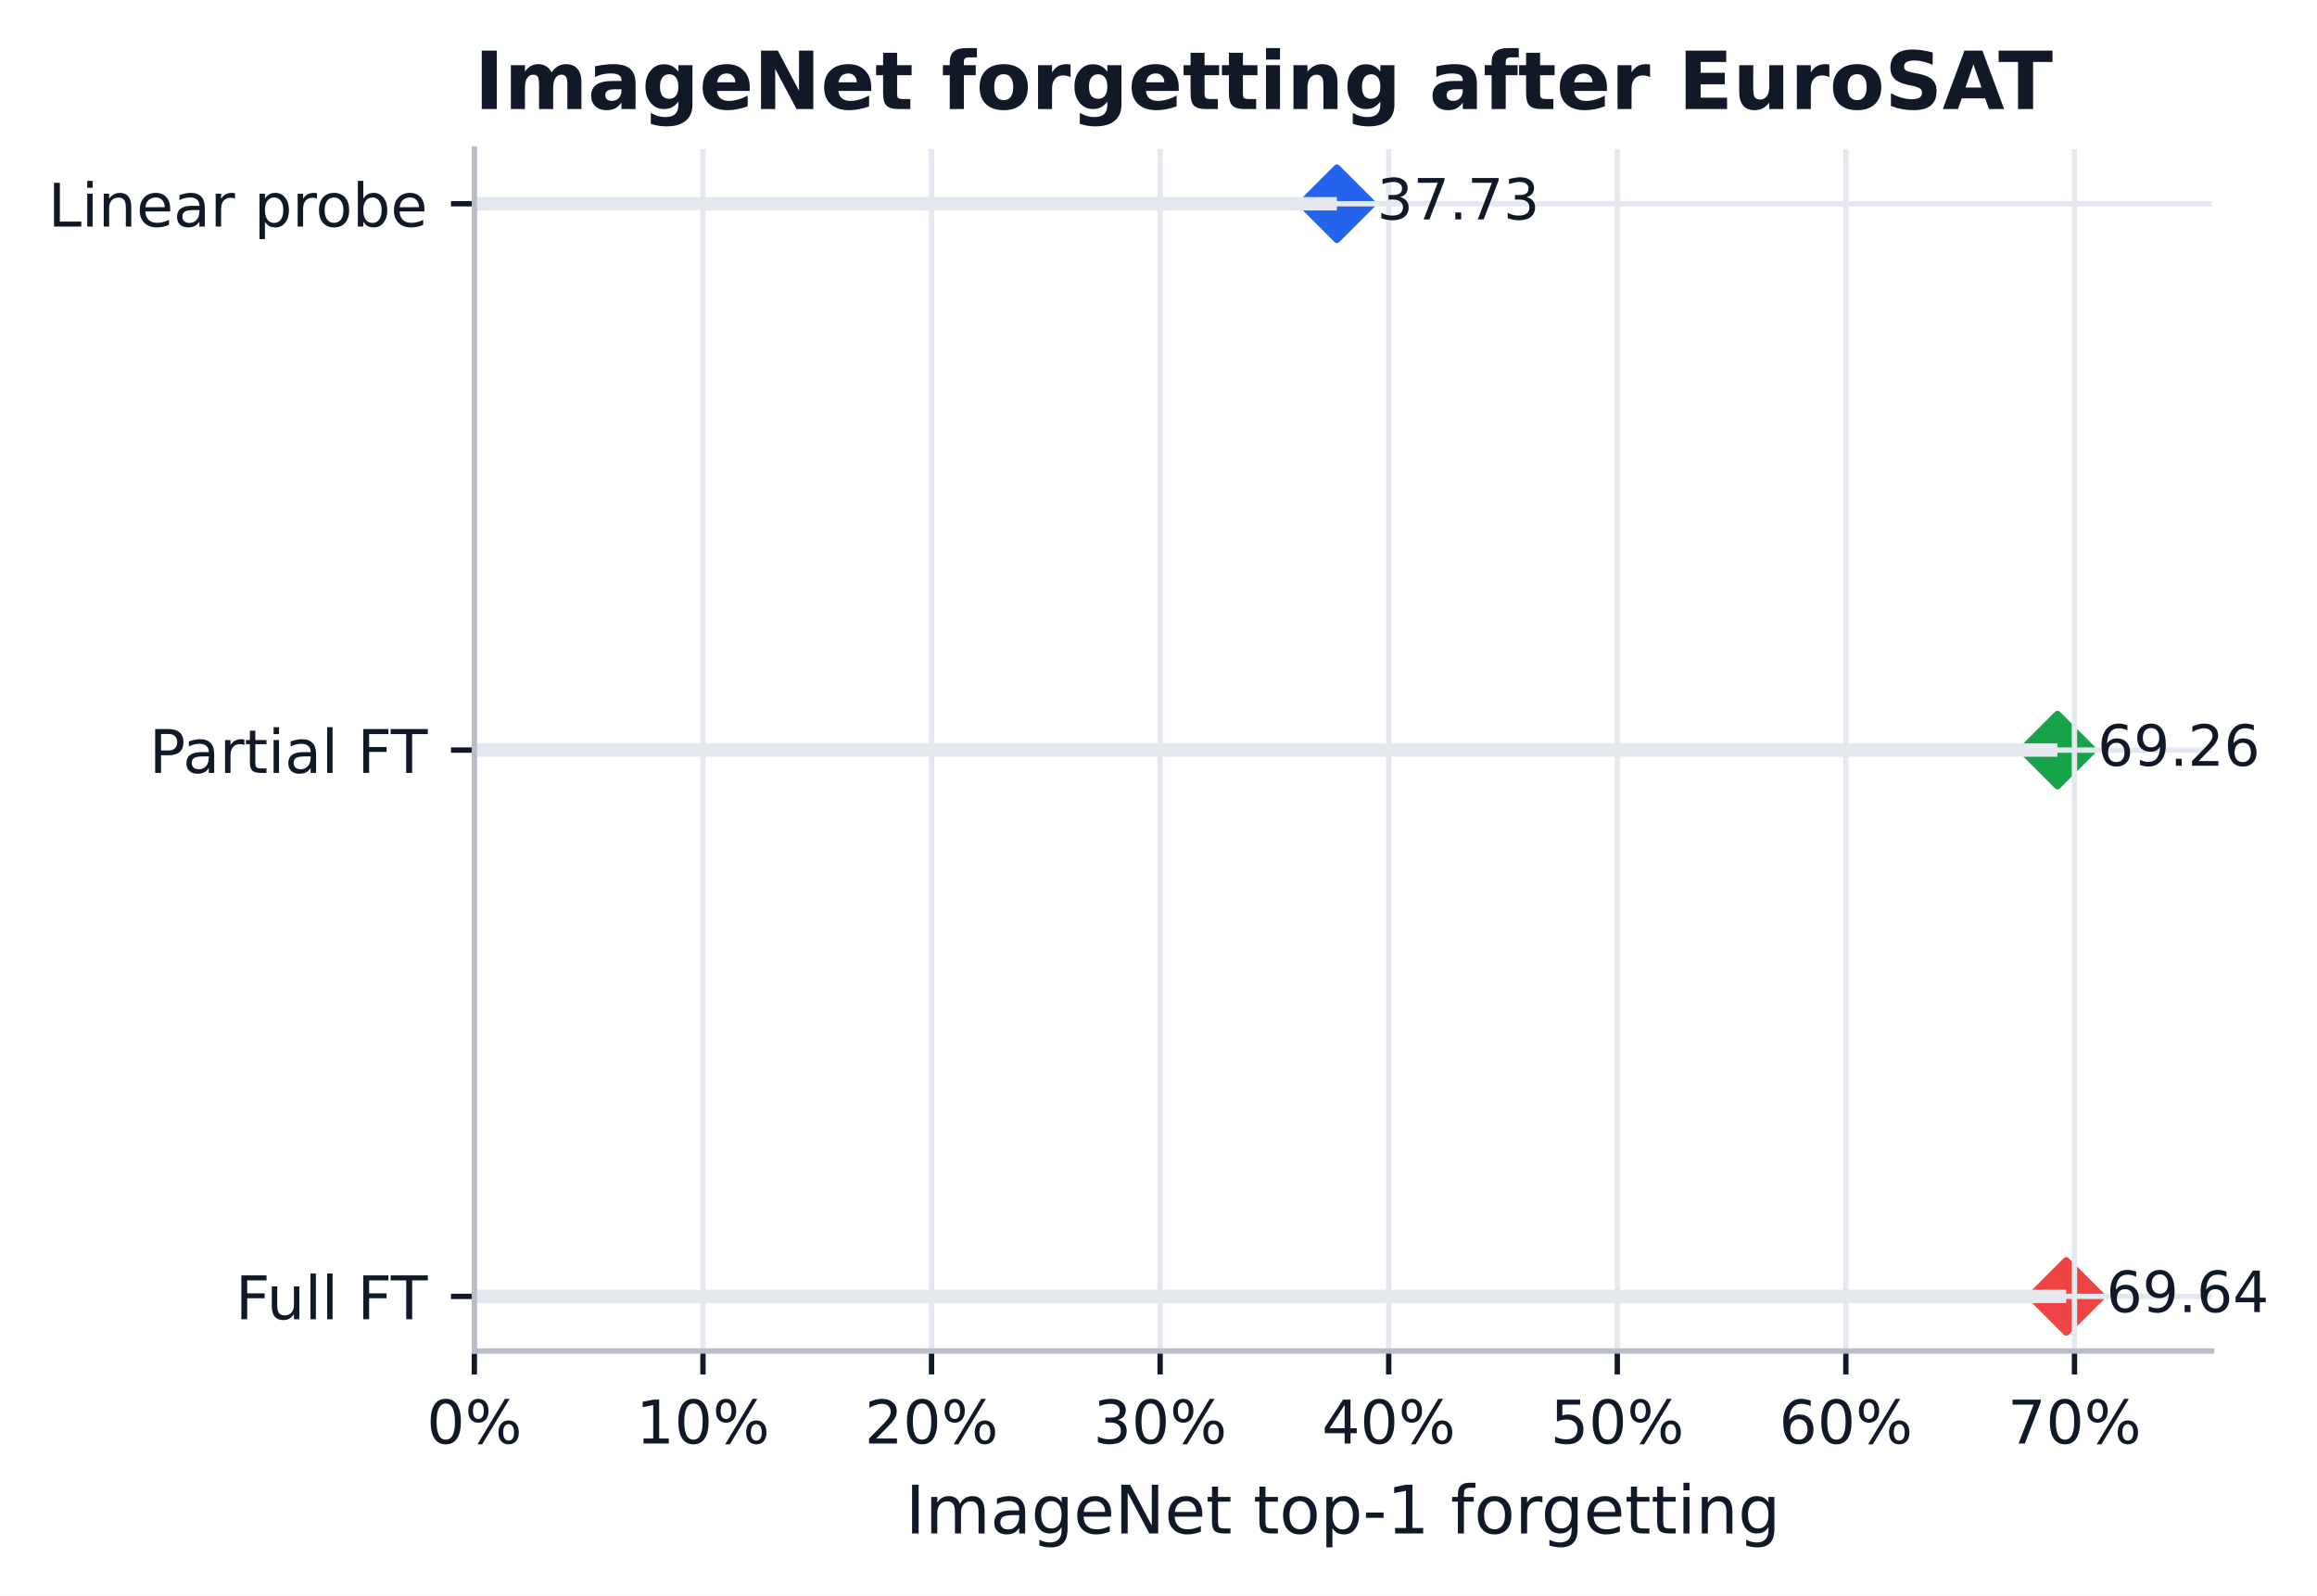
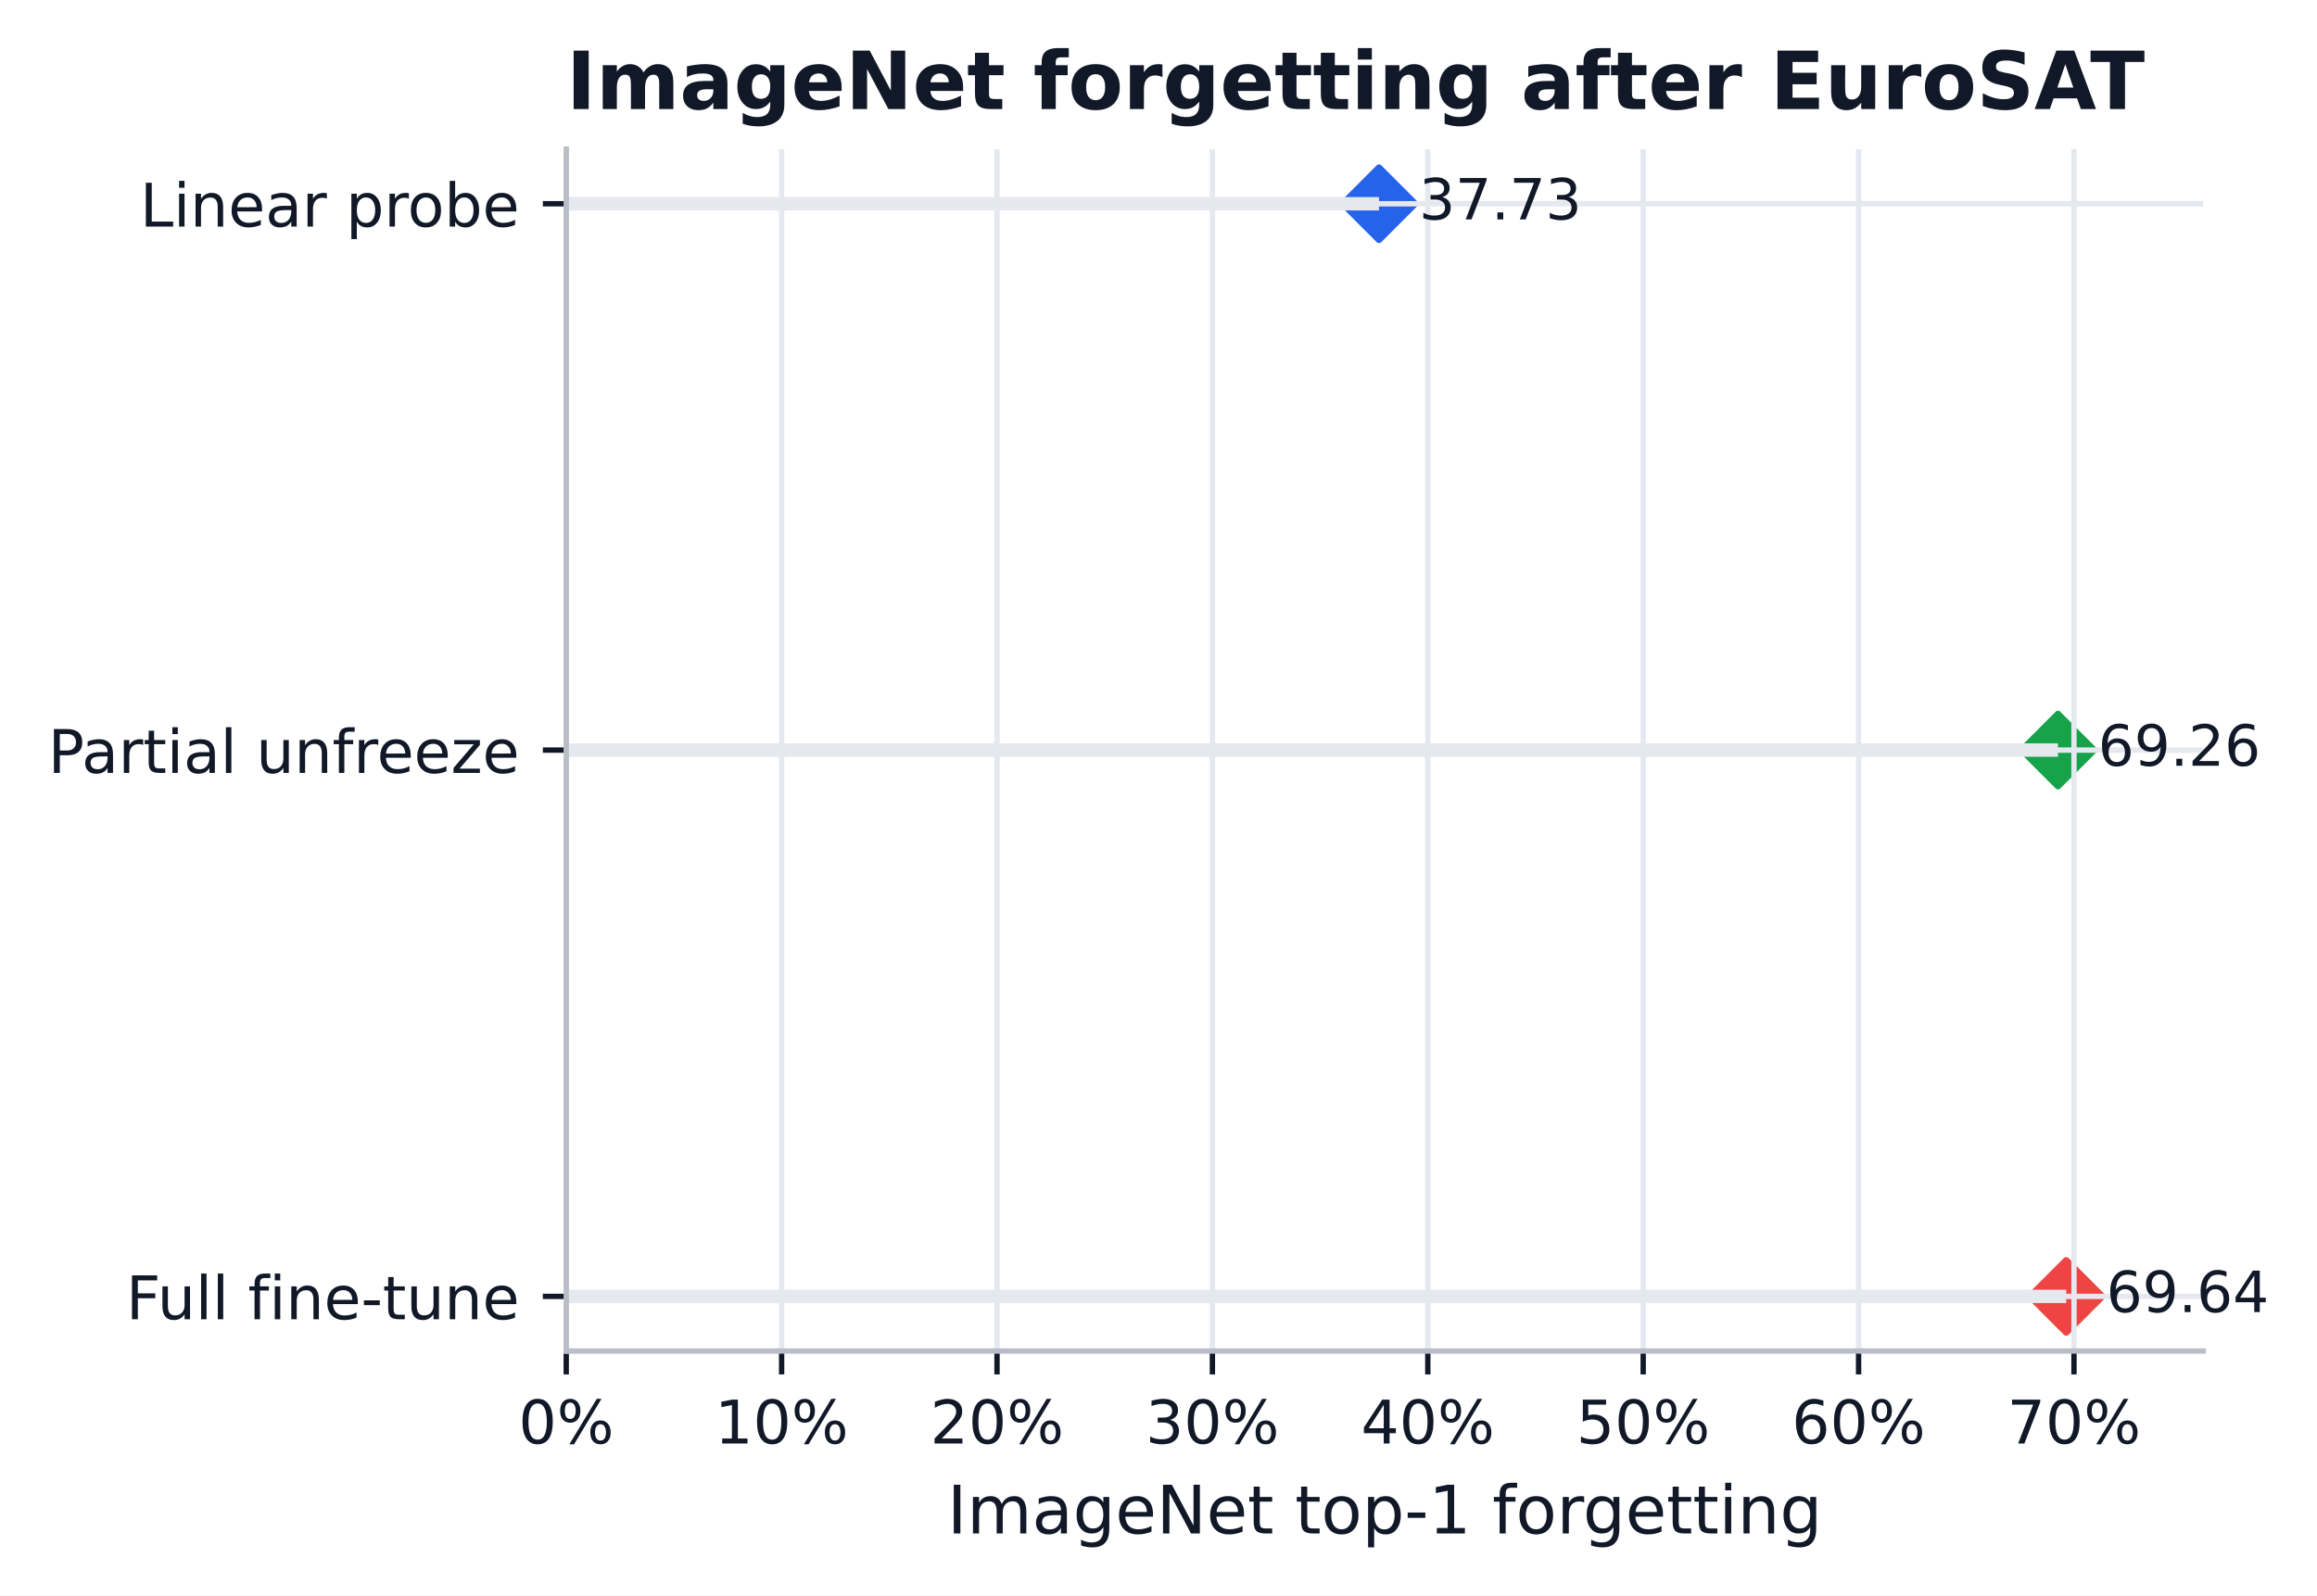
<svg xmlns="http://www.w3.org/2000/svg" xmlns:xlink="http://www.w3.org/1999/xlink" width="346.8pt" height="238.8pt" viewBox="0 0 346.8 238.8" version="1.1">
  <defs>
    <style type="text/css">*{stroke-linejoin: round; stroke-linecap: butt}</style>
  </defs>
  <g id="figure_1">
    <g id="patch_1">
      <path d="M 0 238.8  L 346.8 238.8  L 346.8 0  L 0 0  z " style="fill: #ffffff" />
    </g>
    <g id="axes_1">
      <g id="patch_2">
-         <path d="M 71.001 202.211  L 331.026 202.211  L 331.026 22.318  L 71.001 22.318  z " style="fill: #ffffff" />
+         <path d="M 84.752 202.211  L 329.77 202.211  L 329.77 22.318  L 84.752 22.318  z " style="fill: #ffffff" />
      </g>
      <g id="PathCollection_1">
        <defs>
-           <path id="mf45f93bf0e" d="M -0 5.385  L 5.385 0  L 0 -5.385  L -5.385 -0  z " style="stroke: #2563eb" />
+           <path id="m4f1578b789" d="M 0 5.385  L 5.385 0  L 0 -5.385  L -5.385 0  z " style="stroke: #2563eb" />
        </defs>
-         <g clip-path="url(#p63ddb2c8d0)">
-           <use xlink:href="#mf45f93bf0e" x="200.104" y="30.495" style="fill: #2563eb; stroke: #2563eb" />
+         <g clip-path="url(#p40ebd5d699)">
+           <use xlink:href="#m4f1578b789" x="206.403" y="30.495" style="fill: #2563eb; stroke: #2563eb" />
        </g>
      </g>
      <g id="PathCollection_2">
        <defs>
-           <path id="m15b3e54a2a" d="M -0 5.385  L 5.385 0  L 0 -5.385  L -5.385 -0  z " style="stroke: #16a34a" />
+           <path id="m706a06af36" d="M 0 5.385  L 5.385 0  L 0 -5.385  L -5.385 0  z " style="stroke: #16a34a" />
        </defs>
-         <g clip-path="url(#p63ddb2c8d0)">
-           <use xlink:href="#m15b3e54a2a" x="307.952" y="112.265" style="fill: #16a34a; stroke: #16a34a" />
+         <g clip-path="url(#p40ebd5d699)">
+           <use xlink:href="#m706a06af36" x="308.028" y="112.265" style="fill: #16a34a; stroke: #16a34a" />
        </g>
      </g>
      <g id="PathCollection_3">
        <defs>
-           <path id="mf39f7dc64e" d="M -0 5.385  L 5.385 0  L 0 -5.385  L -5.385 -0  z " style="stroke: #ef4444" />
+           <path id="m633e0f3386" d="M 0 5.385  L 5.385 0  L 0 -5.385  L -5.385 0  z " style="stroke: #ef4444" />
        </defs>
-         <g clip-path="url(#p63ddb2c8d0)">
-           <use xlink:href="#mf39f7dc64e" x="309.266" y="194.034" style="fill: #ef4444; stroke: #ef4444" />
+         <g clip-path="url(#p40ebd5d699)">
+           <use xlink:href="#m633e0f3386" x="309.266" y="194.034" style="fill: #ef4444; stroke: #ef4444" />
        </g>
      </g>
      <g id="matplotlib.axis_1">
        <g id="xtick_1">
          <g id="line2d_1">
-             <path d="M 71.001 202.211  L 71.001 22.318  " clip-path="url(#p63ddb2c8d0)" style="fill: none; stroke: #e6e8ef; stroke-width: 0.8; stroke-linecap: square" />
+             <path d="M 84.752 202.211  L 84.752 22.318  " clip-path="url(#p40ebd5d699)" style="fill: none; stroke: #e6e8ef; stroke-width: 0.8; stroke-linecap: square" />
          </g>
          <g id="line2d_2">
            <defs>
-               <path id="m5b42abb49d" d="M 0 0  L 0 3.5  " style="stroke: #111827; stroke-width: 0.8" />
+               <path id="m8031b81f2e" d="M 0 0  L 0 3.5  " style="stroke: #111827; stroke-width: 0.8" />
            </defs>
            <g>
-               <use xlink:href="#m5b42abb49d" x="71.001" y="202.211" style="fill: #111827; stroke: #111827; stroke-width: 0.8" />
+               <use xlink:href="#m8031b81f2e" x="84.752" y="202.211" style="fill: #111827; stroke: #111827; stroke-width: 0.8" />
            </g>
          </g>
          <g id="text_1">
-             <text style="fill: #111827; font: 9px 'DejaVu Sans'; text-anchor: middle" x="71.001" y="216.05" transform="rotate(-0 71.00125 216.0497)">0%</text>
+             <text style="fill: #111827; font: 9px 'DejaVu Sans'; text-anchor: middle" x="84.752" y="216.05" transform="rotate(-0 84.75156 216.0497)">0%</text>
          </g>
        </g>
        <g id="xtick_2">
          <g id="line2d_3">
-             <path d="M 105.215 202.211  L 105.215 22.318  " clip-path="url(#p63ddb2c8d0)" style="fill: none; stroke: #e6e8ef; stroke-width: 0.8; stroke-linecap: square" />
+             <path d="M 116.991 202.211  L 116.991 22.318  " clip-path="url(#p40ebd5d699)" style="fill: none; stroke: #e6e8ef; stroke-width: 0.8; stroke-linecap: square" />
          </g>
          <g id="line2d_4">
            <g>
-               <use xlink:href="#m5b42abb49d" x="105.215" y="202.211" style="fill: #111827; stroke: #111827; stroke-width: 0.8" />
+               <use xlink:href="#m8031b81f2e" x="116.991" y="202.211" style="fill: #111827; stroke: #111827; stroke-width: 0.8" />
            </g>
          </g>
          <g id="text_2">
-             <text style="fill: #111827; font: 9px 'DejaVu Sans'; text-anchor: middle" x="105.215" y="216.05" transform="rotate(-0 105.215 216.0497)">10%</text>
+             <text style="fill: #111827; font: 9px 'DejaVu Sans'; text-anchor: middle" x="116.991" y="216.05" transform="rotate(-0 116.9908 216.0497)">10%</text>
          </g>
        </g>
        <g id="xtick_3">
          <g id="line2d_5">
-             <path d="M 139.429 202.211  L 139.429 22.318  " clip-path="url(#p63ddb2c8d0)" style="fill: none; stroke: #e6e8ef; stroke-width: 0.8; stroke-linecap: square" />
+             <path d="M 149.23 202.211  L 149.23 22.318  " clip-path="url(#p40ebd5d699)" style="fill: none; stroke: #e6e8ef; stroke-width: 0.8; stroke-linecap: square" />
          </g>
          <g id="line2d_6">
            <g>
-               <use xlink:href="#m5b42abb49d" x="139.429" y="202.211" style="fill: #111827; stroke: #111827; stroke-width: 0.8" />
+               <use xlink:href="#m8031b81f2e" x="149.23" y="202.211" style="fill: #111827; stroke: #111827; stroke-width: 0.8" />
            </g>
          </g>
          <g id="text_3">
-             <text style="fill: #111827; font: 9px 'DejaVu Sans'; text-anchor: middle" x="139.429" y="216.05" transform="rotate(-0 139.4288 216.0497)">20%</text>
+             <text style="fill: #111827; font: 9px 'DejaVu Sans'; text-anchor: middle" x="149.23" y="216.05" transform="rotate(-0 149.2301 216.0497)">20%</text>
          </g>
        </g>
        <g id="xtick_4">
          <g id="line2d_7">
-             <path d="M 173.643 202.211  L 173.643 22.318  " clip-path="url(#p63ddb2c8d0)" style="fill: none; stroke: #e6e8ef; stroke-width: 0.8; stroke-linecap: square" />
+             <path d="M 181.469 202.211  L 181.469 22.318  " clip-path="url(#p40ebd5d699)" style="fill: none; stroke: #e6e8ef; stroke-width: 0.8; stroke-linecap: square" />
          </g>
          <g id="line2d_8">
            <g>
-               <use xlink:href="#m5b42abb49d" x="173.643" y="202.211" style="fill: #111827; stroke: #111827; stroke-width: 0.8" />
+               <use xlink:href="#m8031b81f2e" x="181.469" y="202.211" style="fill: #111827; stroke: #111827; stroke-width: 0.8" />
            </g>
          </g>
          <g id="text_4">
-             <text style="fill: #111827; font: 9px 'DejaVu Sans'; text-anchor: middle" x="173.643" y="216.05" transform="rotate(-0 173.6426 216.0497)">30%</text>
+             <text style="fill: #111827; font: 9px 'DejaVu Sans'; text-anchor: middle" x="181.469" y="216.05" transform="rotate(-0 181.4694 216.0497)">30%</text>
          </g>
        </g>
        <g id="xtick_5">
          <g id="line2d_9">
-             <path d="M 207.856 202.211  L 207.856 22.318  " clip-path="url(#p63ddb2c8d0)" style="fill: none; stroke: #e6e8ef; stroke-width: 0.8; stroke-linecap: square" />
+             <path d="M 213.709 202.211  L 213.709 22.318  " clip-path="url(#p40ebd5d699)" style="fill: none; stroke: #e6e8ef; stroke-width: 0.8; stroke-linecap: square" />
          </g>
          <g id="line2d_10">
            <g>
-               <use xlink:href="#m5b42abb49d" x="207.856" y="202.211" style="fill: #111827; stroke: #111827; stroke-width: 0.8" />
+               <use xlink:href="#m8031b81f2e" x="213.709" y="202.211" style="fill: #111827; stroke: #111827; stroke-width: 0.8" />
            </g>
          </g>
          <g id="text_5">
-             <text style="fill: #111827; font: 9px 'DejaVu Sans'; text-anchor: middle" x="207.856" y="216.05" transform="rotate(-0 207.8564 216.0497)">40%</text>
+             <text style="fill: #111827; font: 9px 'DejaVu Sans'; text-anchor: middle" x="213.709" y="216.05" transform="rotate(-0 213.7087 216.0497)">40%</text>
          </g>
        </g>
        <g id="xtick_6">
          <g id="line2d_11">
-             <path d="M 242.07 202.211  L 242.07 22.318  " clip-path="url(#p63ddb2c8d0)" style="fill: none; stroke: #e6e8ef; stroke-width: 0.8; stroke-linecap: square" />
+             <path d="M 245.948 202.211  L 245.948 22.318  " clip-path="url(#p40ebd5d699)" style="fill: none; stroke: #e6e8ef; stroke-width: 0.8; stroke-linecap: square" />
          </g>
          <g id="line2d_12">
            <g>
-               <use xlink:href="#m5b42abb49d" x="242.07" y="202.211" style="fill: #111827; stroke: #111827; stroke-width: 0.8" />
+               <use xlink:href="#m8031b81f2e" x="245.948" y="202.211" style="fill: #111827; stroke: #111827; stroke-width: 0.8" />
            </g>
          </g>
          <g id="text_6">
-             <text style="fill: #111827; font: 9px 'DejaVu Sans'; text-anchor: middle" x="242.07" y="216.05" transform="rotate(-0 242.0702 216.0497)">50%</text>
+             <text style="fill: #111827; font: 9px 'DejaVu Sans'; text-anchor: middle" x="245.948" y="216.05" transform="rotate(-0 245.948 216.0497)">50%</text>
          </g>
        </g>
        <g id="xtick_7">
          <g id="line2d_13">
-             <path d="M 276.284 202.211  L 276.284 22.318  " clip-path="url(#p63ddb2c8d0)" style="fill: none; stroke: #e6e8ef; stroke-width: 0.8; stroke-linecap: square" />
+             <path d="M 278.187 202.211  L 278.187 22.318  " clip-path="url(#p40ebd5d699)" style="fill: none; stroke: #e6e8ef; stroke-width: 0.8; stroke-linecap: square" />
          </g>
          <g id="line2d_14">
            <g>
-               <use xlink:href="#m5b42abb49d" x="276.284" y="202.211" style="fill: #111827; stroke: #111827; stroke-width: 0.8" />
+               <use xlink:href="#m8031b81f2e" x="278.187" y="202.211" style="fill: #111827; stroke: #111827; stroke-width: 0.8" />
            </g>
          </g>
          <g id="text_7">
-             <text style="fill: #111827; font: 9px 'DejaVu Sans'; text-anchor: middle" x="276.284" y="216.05" transform="rotate(-0 276.2839 216.0497)">60%</text>
+             <text style="fill: #111827; font: 9px 'DejaVu Sans'; text-anchor: middle" x="278.187" y="216.05" transform="rotate(-0 278.1872 216.0497)">60%</text>
          </g>
        </g>
        <g id="xtick_8">
          <g id="line2d_15">
-             <path d="M 310.498 202.211  L 310.498 22.318  " clip-path="url(#p63ddb2c8d0)" style="fill: none; stroke: #e6e8ef; stroke-width: 0.8; stroke-linecap: square" />
+             <path d="M 310.427 202.211  L 310.427 22.318  " clip-path="url(#p40ebd5d699)" style="fill: none; stroke: #e6e8ef; stroke-width: 0.8; stroke-linecap: square" />
          </g>
          <g id="line2d_16">
            <g>
-               <use xlink:href="#m5b42abb49d" x="310.498" y="202.211" style="fill: #111827; stroke: #111827; stroke-width: 0.8" />
+               <use xlink:href="#m8031b81f2e" x="310.427" y="202.211" style="fill: #111827; stroke: #111827; stroke-width: 0.8" />
            </g>
          </g>
          <g id="text_8">
-             <text style="fill: #111827; font: 9px 'DejaVu Sans'; text-anchor: middle" x="310.498" y="216.05" transform="rotate(-0 310.4977 216.0497)">70%</text>
+             <text style="fill: #111827; font: 9px 'DejaVu Sans'; text-anchor: middle" x="310.427" y="216.05" transform="rotate(-0 310.4265 216.0497)">70%</text>
          </g>
        </g>
        <g id="text_9">
-           <text style="fill: #111827; font: 10px 'DejaVu Sans'; text-anchor: middle" x="201.014" y="229.52" transform="rotate(-0 201.0136 229.5198)">ImageNet top-1 forgetting</text>
+           <text style="fill: #111827; font: 10px 'DejaVu Sans'; text-anchor: middle" x="207.261" y="229.52" transform="rotate(-0 207.2608 229.5198)">ImageNet top-1 forgetting</text>
        </g>
      </g>
      <g id="matplotlib.axis_2">
        <g id="ytick_1">
          <g id="line2d_17">
-             <path d="M 71.001 30.495  L 331.026 30.495  " clip-path="url(#p63ddb2c8d0)" style="fill: none; stroke: #e6e8ef; stroke-width: 0.8; stroke-linecap: square" />
+             <path d="M 84.752 30.495  L 329.77 30.495  " clip-path="url(#p40ebd5d699)" style="fill: none; stroke: #e6e8ef; stroke-width: 0.8; stroke-linecap: square" />
          </g>
          <g id="line2d_18">
            <defs>
-               <path id="m21bbc83570" d="M 0 0  L -3.5 0  " style="stroke: #111827; stroke-width: 0.8" />
+               <path id="mb0868aebbe" d="M 0 0  L -3.5 0  " style="stroke: #111827; stroke-width: 0.8" />
            </defs>
            <g>
-               <use xlink:href="#m21bbc83570" x="71.001" y="30.495" style="fill: #111827; stroke: #111827; stroke-width: 0.8" />
+               <use xlink:href="#mb0868aebbe" x="84.752" y="30.495" style="fill: #111827; stroke: #111827; stroke-width: 0.8" />
            </g>
          </g>
          <g id="text_10">
-             <text style="fill: #111827; font: 9px 'DejaVu Sans'; text-anchor: end" x="64.001" y="33.914" transform="rotate(-0 64.00125 33.91437)">Linear probe</text>
+             <text style="fill: #111827; font: 9px 'DejaVu Sans'; text-anchor: end" x="77.752" y="33.914" transform="rotate(-0 77.75156 33.91437)">Linear probe</text>
          </g>
        </g>
        <g id="ytick_2">
          <g id="line2d_19">
-             <path d="M 71.001 112.265  L 331.026 112.265  " clip-path="url(#p63ddb2c8d0)" style="fill: none; stroke: #e6e8ef; stroke-width: 0.8; stroke-linecap: square" />
+             <path d="M 84.752 112.265  L 329.77 112.265  " clip-path="url(#p40ebd5d699)" style="fill: none; stroke: #e6e8ef; stroke-width: 0.8; stroke-linecap: square" />
          </g>
          <g id="line2d_20">
            <g>
-               <use xlink:href="#m21bbc83570" x="71.001" y="112.265" style="fill: #111827; stroke: #111827; stroke-width: 0.8" />
+               <use xlink:href="#mb0868aebbe" x="84.752" y="112.265" style="fill: #111827; stroke: #111827; stroke-width: 0.8" />
            </g>
          </g>
          <g id="text_11">
-             <text style="fill: #111827; font: 9px 'DejaVu Sans'; text-anchor: end" x="64.001" y="115.684" transform="rotate(-0 64.00125 115.6839)">Partial FT</text>
+             <text style="fill: #111827; font: 9px 'DejaVu Sans'; text-anchor: end" x="77.752" y="115.684" transform="rotate(-0 77.75156 115.6839)">Partial unfreeze</text>
          </g>
        </g>
        <g id="ytick_3">
          <g id="line2d_21">
-             <path d="M 71.001 194.034  L 331.026 194.034  " clip-path="url(#p63ddb2c8d0)" style="fill: none; stroke: #e6e8ef; stroke-width: 0.8; stroke-linecap: square" />
+             <path d="M 84.752 194.034  L 329.77 194.034  " clip-path="url(#p40ebd5d699)" style="fill: none; stroke: #e6e8ef; stroke-width: 0.8; stroke-linecap: square" />
          </g>
          <g id="line2d_22">
            <g>
-               <use xlink:href="#m21bbc83570" x="71.001" y="194.034" style="fill: #111827; stroke: #111827; stroke-width: 0.8" />
+               <use xlink:href="#mb0868aebbe" x="84.752" y="194.034" style="fill: #111827; stroke: #111827; stroke-width: 0.8" />
            </g>
          </g>
          <g id="text_12">
-             <text style="fill: #111827; font: 9px 'DejaVu Sans'; text-anchor: end" x="64.001" y="197.453" transform="rotate(-0 64.00125 197.4534)">Full FT</text>
+             <text style="fill: #111827; font: 9px 'DejaVu Sans'; text-anchor: end" x="77.752" y="197.453" transform="rotate(-0 77.75156 197.4534)">Full fine-tune</text>
          </g>
        </g>
      </g>
      <g id="LineCollection_1">
-         <path d="M 71.001 30.495  L 200.104 30.495  " clip-path="url(#p63ddb2c8d0)" style="fill: none; stroke: #e6e8ef; stroke-width: 2" />
-         <path d="M 71.001 112.265  L 307.952 112.265  " clip-path="url(#p63ddb2c8d0)" style="fill: none; stroke: #e6e8ef; stroke-width: 2" />
-         <path d="M 71.001 194.034  L 309.266 194.034  " clip-path="url(#p63ddb2c8d0)" style="fill: none; stroke: #e6e8ef; stroke-width: 2" />
+         <path d="M 84.752 30.495  L 206.403 30.495  " clip-path="url(#p40ebd5d699)" style="fill: none; stroke: #e6e8ef; stroke-width: 2" />
+         <path d="M 84.752 112.265  L 308.028 112.265  " clip-path="url(#p40ebd5d699)" style="fill: none; stroke: #e6e8ef; stroke-width: 2" />
+         <path d="M 84.752 194.034  L 309.266 194.034  " clip-path="url(#p40ebd5d699)" style="fill: none; stroke: #e6e8ef; stroke-width: 2" />
      </g>
      <g id="patch_3">
-         <path d="M 71.001 202.211  L 71.001 22.318  " style="fill: none; stroke: #b8bdc7; stroke-width: 0.8; stroke-linejoin: miter; stroke-linecap: square" />
+         <path d="M 84.752 202.211  L 84.752 22.318  " style="fill: none; stroke: #b8bdc7; stroke-width: 0.8; stroke-linejoin: miter; stroke-linecap: square" />
      </g>
      <g id="patch_4">
-         <path d="M 71.001 202.211  L 331.026 202.211  " style="fill: none; stroke: #b8bdc7; stroke-width: 0.8; stroke-linejoin: miter; stroke-linecap: square" />
+         <path d="M 84.752 202.211  L 329.77 202.211  " style="fill: none; stroke: #b8bdc7; stroke-width: 0.8; stroke-linejoin: miter; stroke-linecap: square" />
      </g>
      <g id="text_13">
-         <text style="fill: #111827; font: 8.5px 'DejaVu Sans'; text-anchor: start" x="206.104" y="32.841" transform="rotate(-0 206.1035 32.84055)">37.73</text>
+         <text style="fill: #111827; font: 8.5px 'DejaVu Sans'; text-anchor: start" x="212.403" y="32.841" transform="rotate(-0 212.4033 32.84055)">37.73</text>
      </g>
      <g id="text_14">
-         <text style="fill: #111827; font: 8.5px 'DejaVu Sans'; text-anchor: start" x="313.952" y="114.61" transform="rotate(-0 313.9522 114.6101)">69.26</text>
+         <text style="fill: #111827; font: 8.5px 'DejaVu Sans'; text-anchor: start" x="314.028" y="114.61" transform="rotate(-0 314.0279 114.6101)">69.26</text>
      </g>
      <g id="text_15">
-         <text style="fill: #111827; font: 8.5px 'DejaVu Sans'; text-anchor: start" x="315.266" y="196.38" transform="rotate(-0 315.266 196.3796)">69.64</text>
+         <text style="fill: #111827; font: 8.5px 'DejaVu Sans'; text-anchor: start" x="315.266" y="196.38" transform="rotate(-0 315.2659 196.3796)">69.64</text>
      </g>
      <g id="text_16">
-         <text style="fill: #111827; font: 700 12px 'DejaVu Sans'; text-anchor: start" x="71.001" y="16.318" transform="rotate(-0 71.00125 16.31812)">ImageNet forgetting after EuroSAT</text>
+         <text style="fill: #111827; font: 700 12px 'DejaVu Sans'; text-anchor: start" x="84.752" y="16.318" transform="rotate(-0 84.75156 16.31812)">ImageNet forgetting after EuroSAT</text>
      </g>
    </g>
  </g>
  <defs>
-     <clipPath id="p63ddb2c8d0">
-       <rect x="71.001" y="22.318" width="260.025" height="179.893" />
+     <clipPath id="p40ebd5d699">
+       <rect x="84.752" y="22.318" width="245.019" height="179.893" />
    </clipPath>
  </defs>
</svg>
